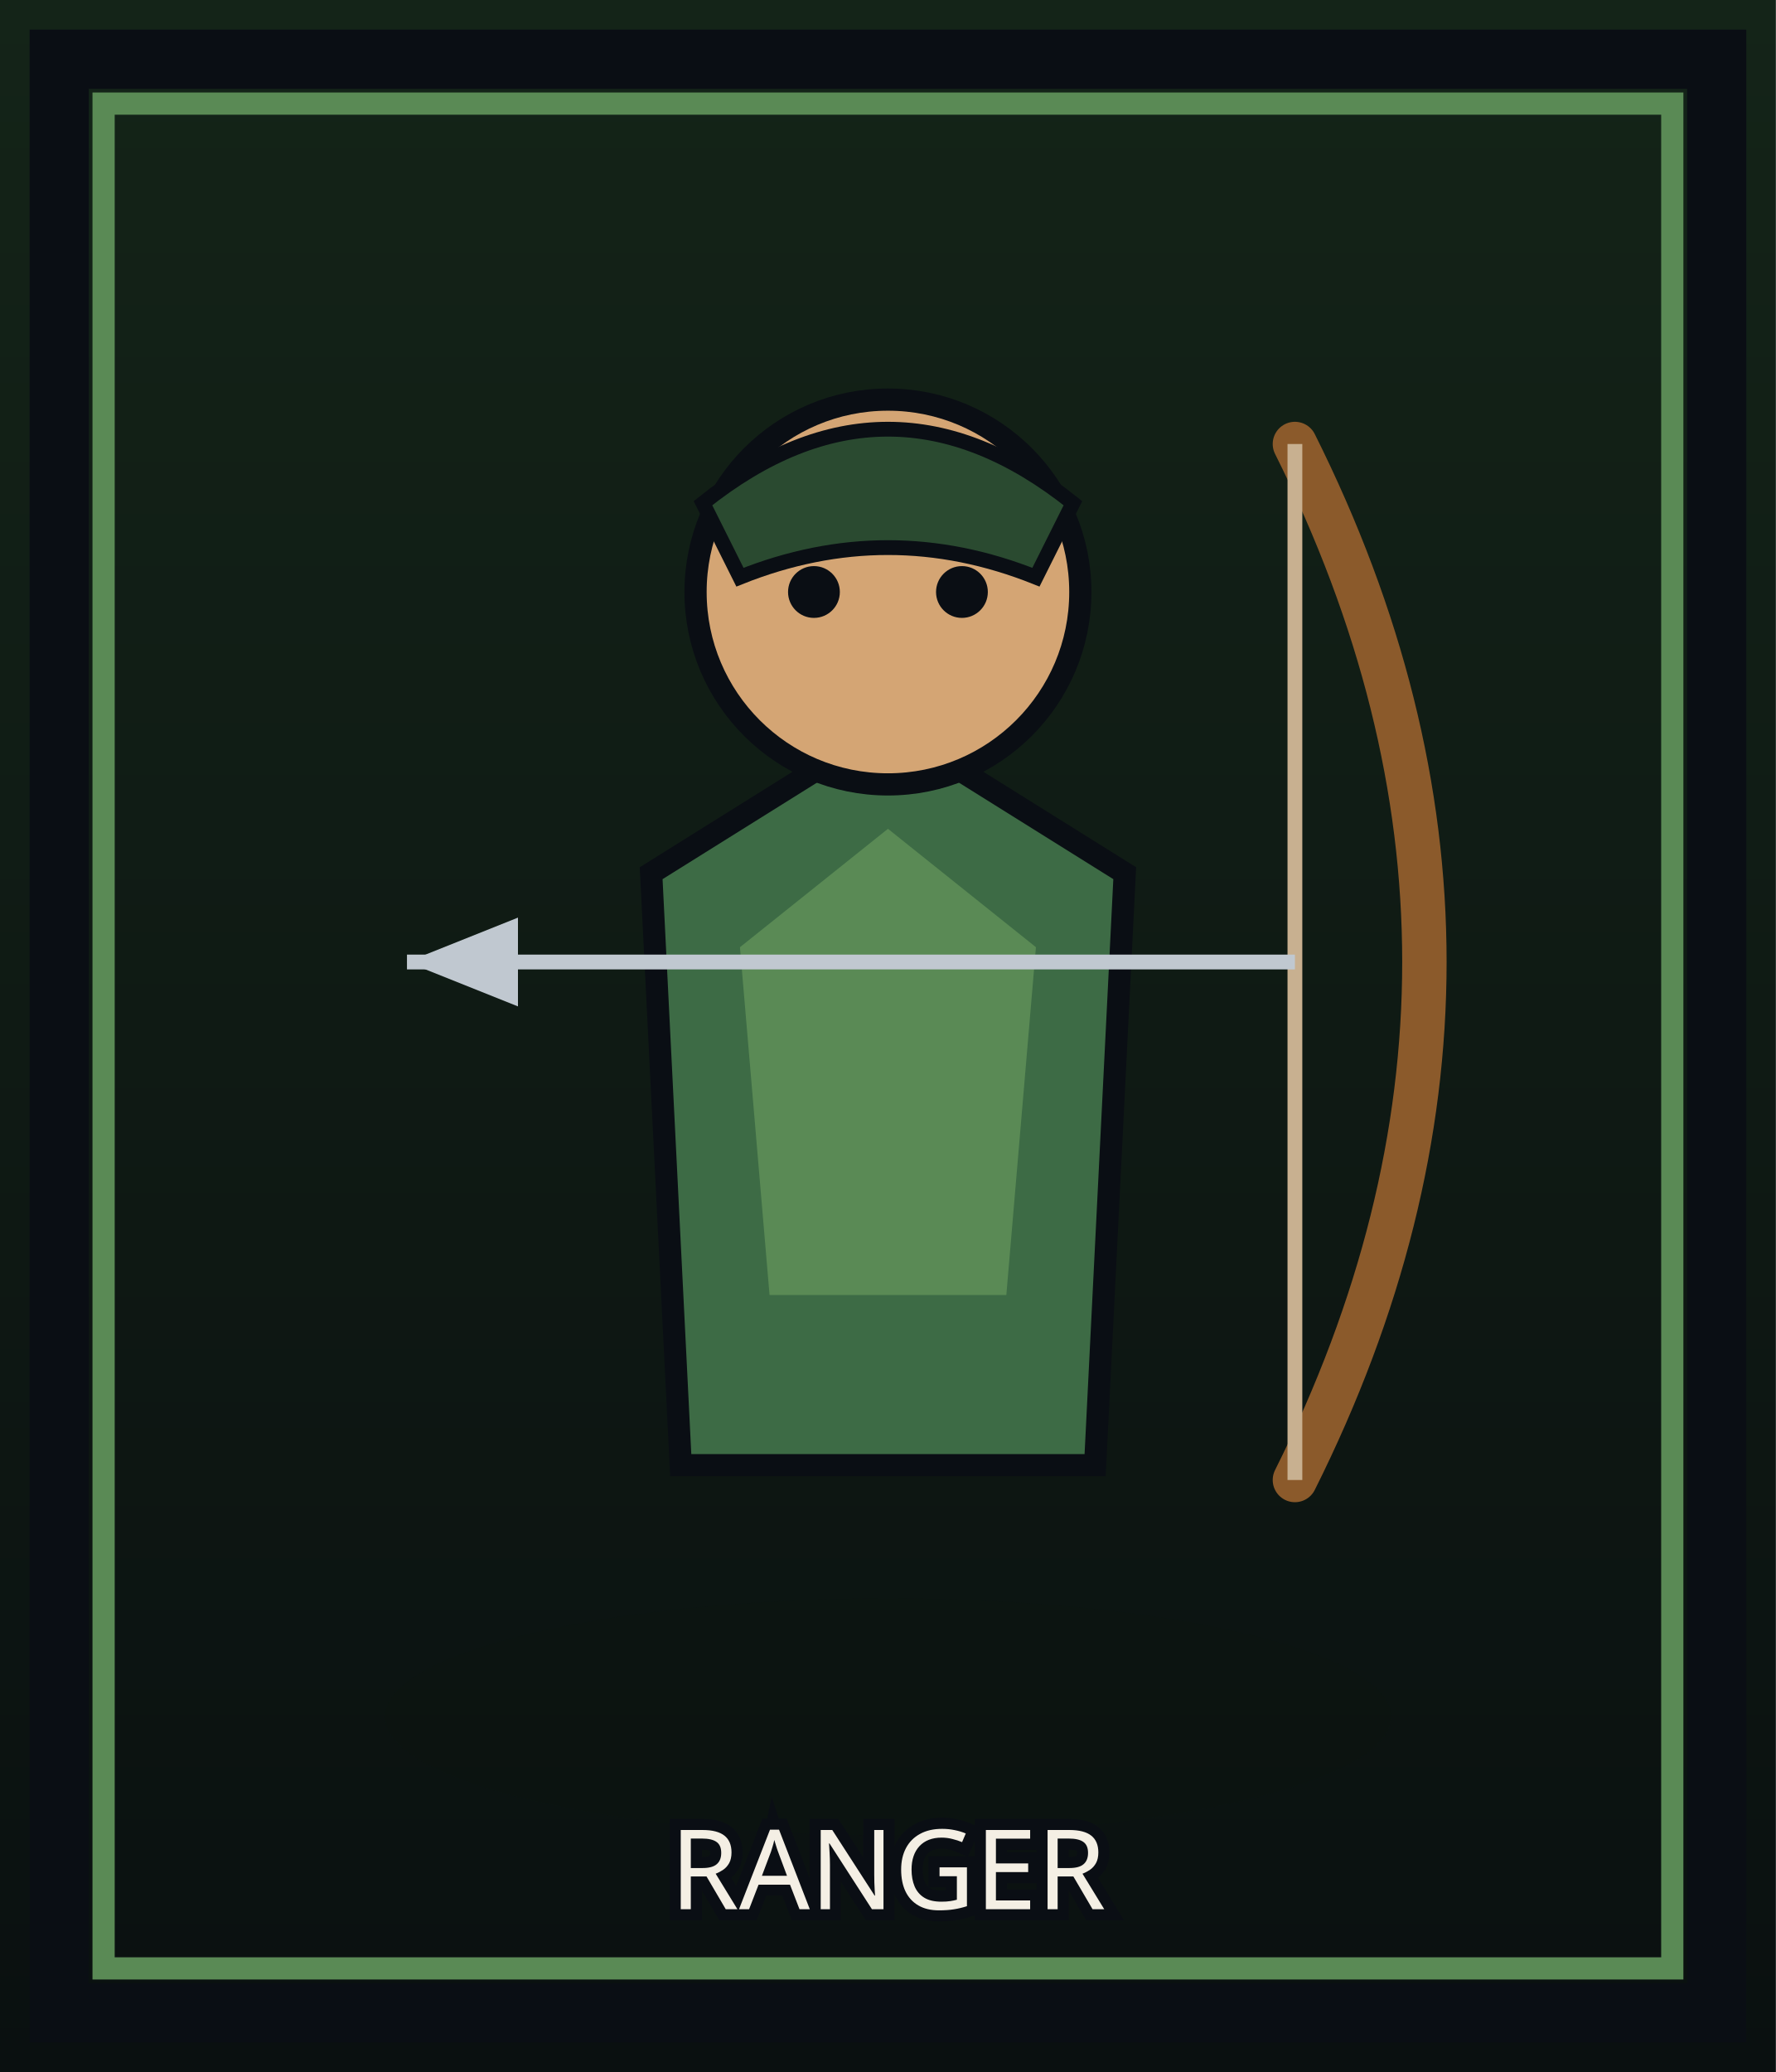
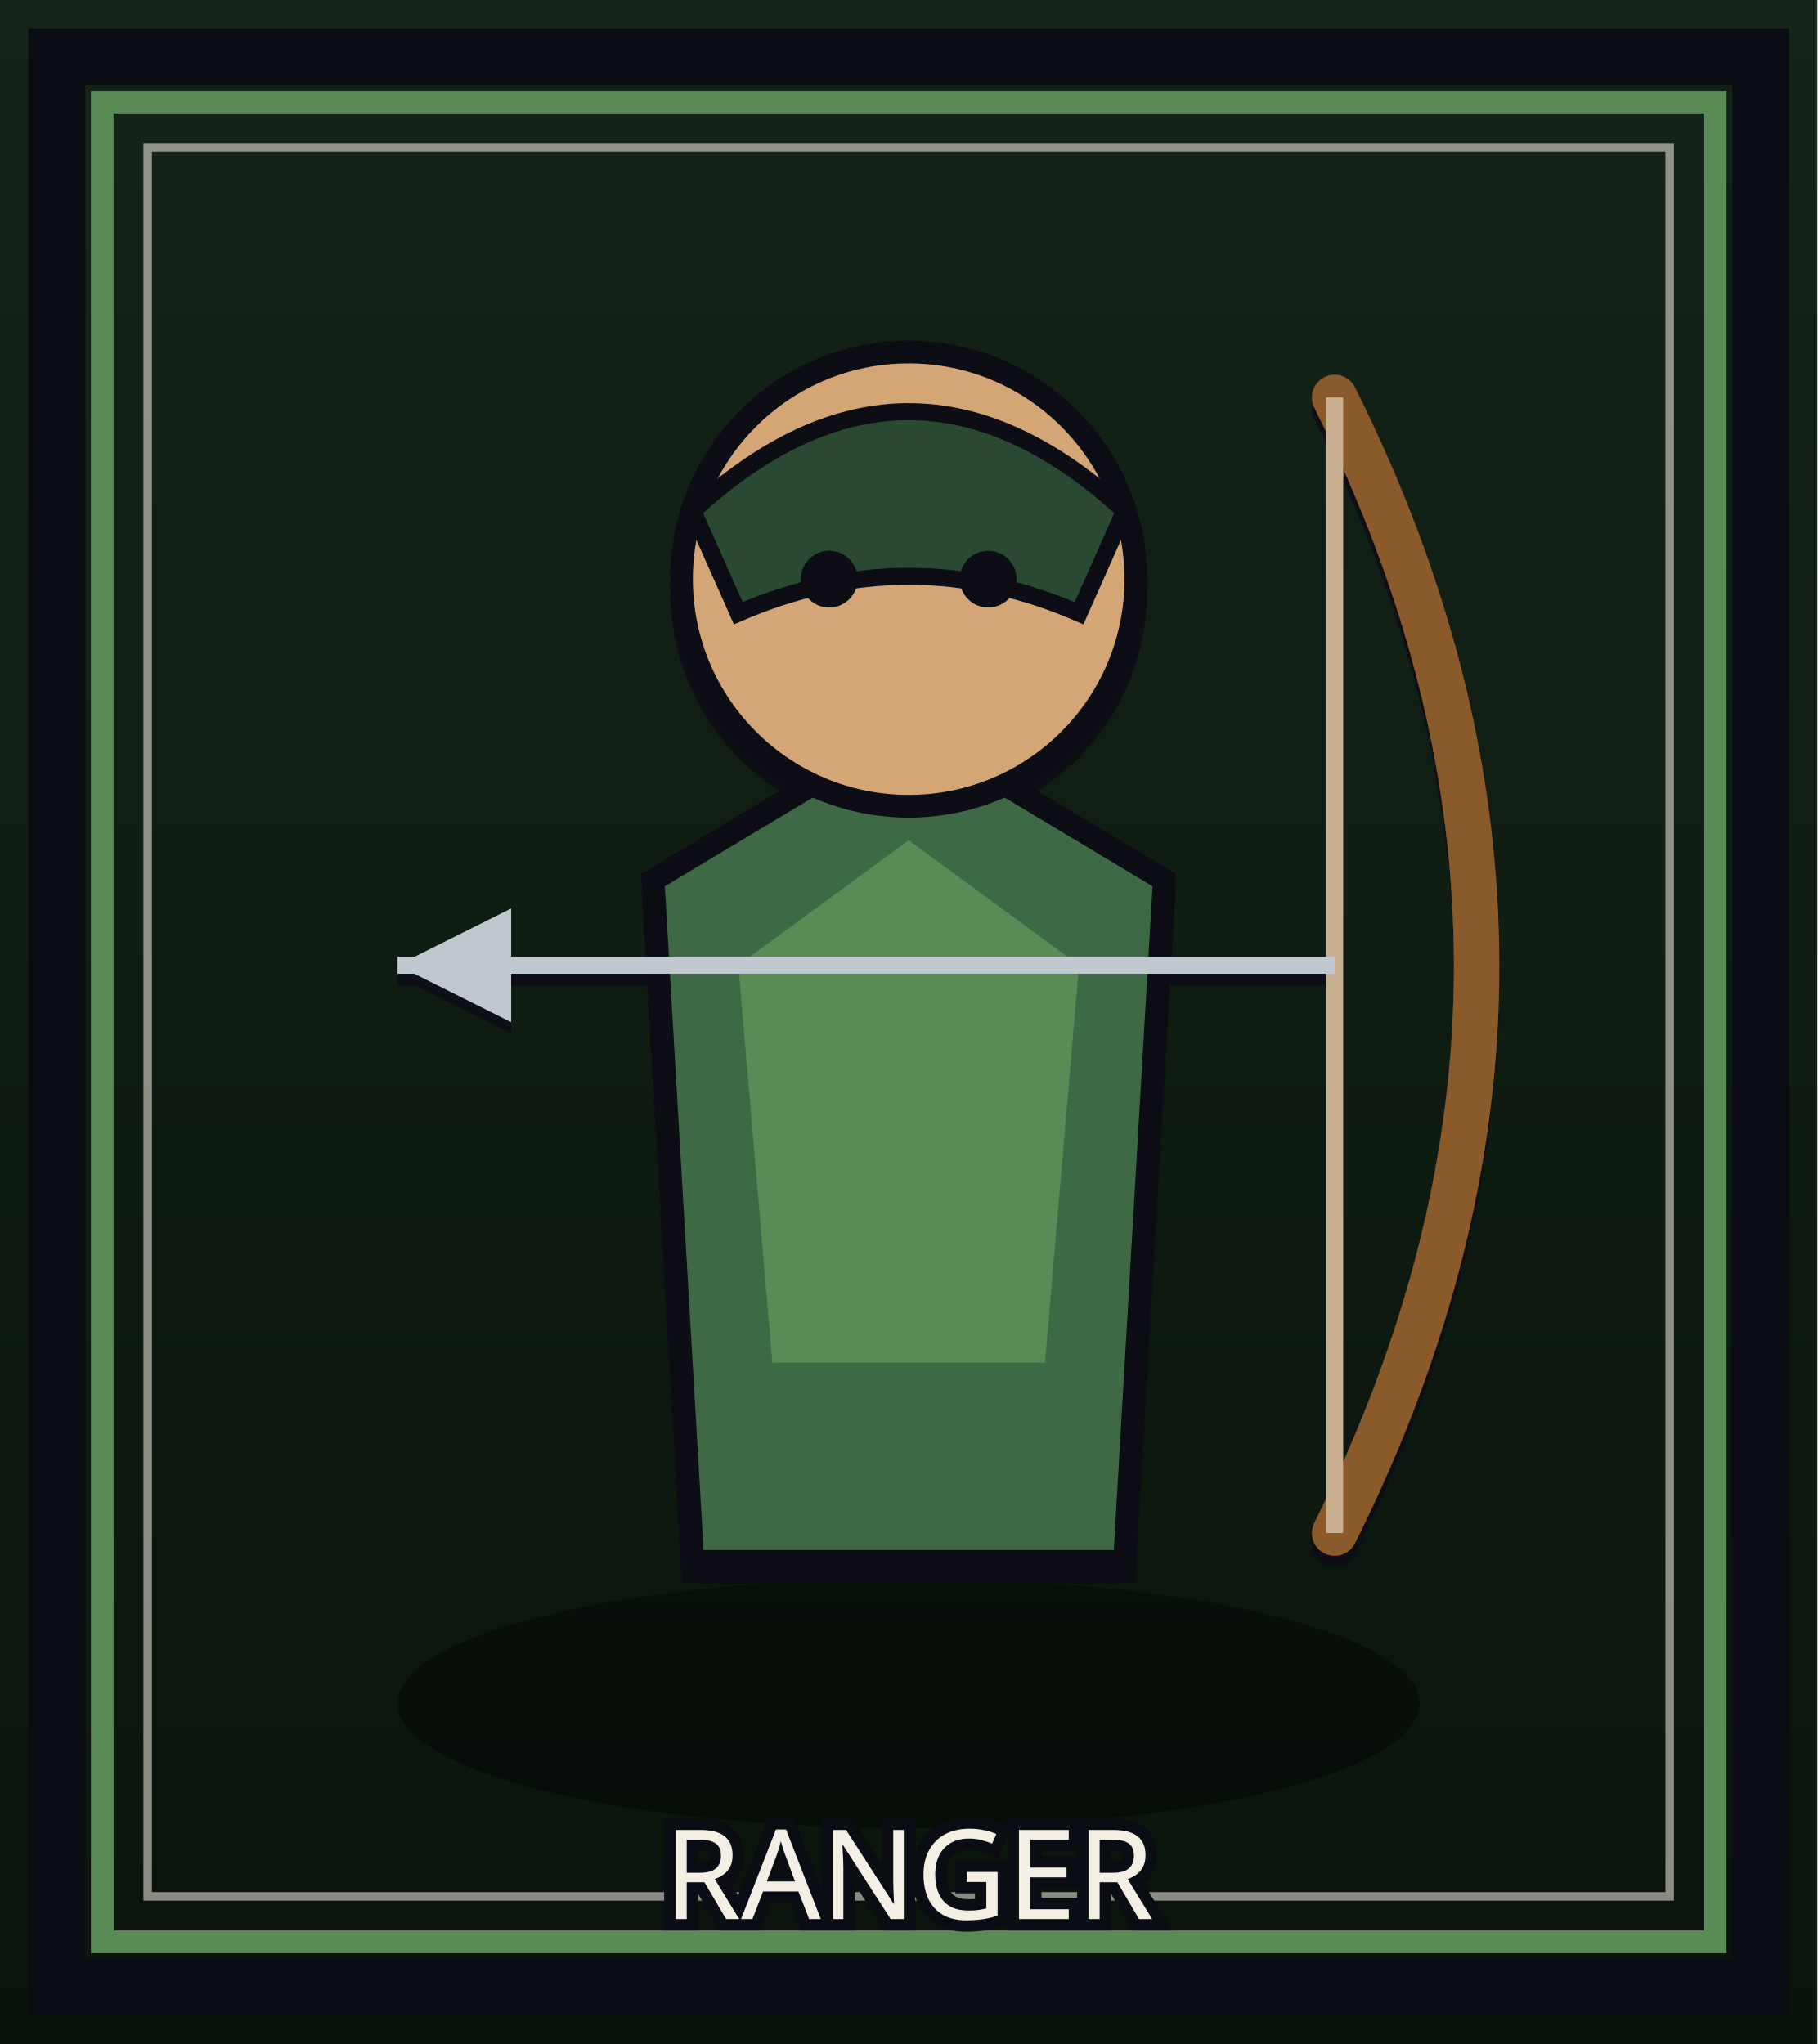
- <svg xmlns="http://www.w3.org/2000/svg" width="240" height="280" viewBox="0 0 240 280" fill="none">
+ <svg xmlns="http://www.w3.org/2000/svg" width="320" height="360" viewBox="0 0 320 360" fill="none">
  <defs>
    <linearGradient id="bg" x1="0" y1="0" x2="0" y2="1">
      <stop offset="0%" stop-color="#142418" />
-       <stop offset="100%" stop-color="#0a1010" />
+       <stop offset="100%" stop-color="#0a140c" />
    </linearGradient>
+     <filter id="ink" x="-20%" y="-20%" width="140%" height="140%">
+       <feDropShadow dx="0" dy="2" stdDeviation="0" flood-color="#0a0e14" flood-opacity="0.9" />
+     </filter>
  </defs>
-   <rect width="240" height="280" fill="url(#bg)" />
-   <ellipse cx="120" cy="232" rx="68" ry="16" fill="#0a1410" opacity="0.45" />
-   <path d="M88 118 L120 98 L152 118 L148 198 L92 198Z" fill="#3d6b45" stroke="#0a0e14" stroke-width="3" />
-   <path d="M100 128 L120 112 L140 128 L136 175 L104 175Z" fill="#5a8a55" />
-   <circle cx="120" cy="80" r="26" fill="#d4a574" stroke="#0a0e14" stroke-width="3" />
-   <path d="M95 68 Q120 48 145 68 L140 78 Q120 70 100 78Z" fill="#2a4a30" stroke="#0a0e14" stroke-width="2" />
-   <circle cx="110" cy="80" r="3.5" fill="#0a0e14" />
-   <circle cx="130" cy="80" r="3.5" fill="#0a0e14" />
-   <path d="M175 60 Q210 130 175 200" fill="none" stroke="#8b5a2b" stroke-width="6" stroke-linecap="round" />
-   <path d="M175 60 L175 200" stroke="#c8b090" stroke-width="2" />
-   <line x1="175" y1="130" x2="55" y2="130" stroke="#c0c8d0" stroke-width="2" />
-   <path d="M55 130 L70 124 L70 136Z" fill="#c0c8d0" />
-   <rect x="8" y="8" width="224" height="264" fill="none" stroke="#0a0e14" stroke-width="8" />
-   <rect x="14" y="14" width="212" height="252" fill="none" stroke="#5a8a55" stroke-width="3" />
-   <text x="120" y="258" text-anchor="middle" font-family="Impact, Arial Black, sans-serif" font-size="15" fill="#f4efe4" stroke="#0a0e14" stroke-width="3" paint-order="stroke">RANGER</text>
+   <rect width="320" height="360" fill="url(#bg)" />
+   <ellipse cx="160" cy="300" rx="90" ry="22" fill="#000" opacity="0.35" />
+   <g filter="url(#ink)">
+     <path d="M115 155 L160 128 L205 155 L198 275 L122 275 Z" fill="#3d6b45" stroke="#0a0e14" stroke-width="4" />
+     <path d="M130 170 L160 148 L190 170 L184 240 L136 240 Z" fill="#5a8a55" />
+     <circle cx="160" cy="102" r="40" fill="#d4a574" stroke="#0a0e14" stroke-width="4" />
+     <path d="M122 90 Q160 55 198 90 L190 108 Q160 95 130 108Z" fill="#2a4a30" stroke="#0a0e14" stroke-width="3" />
+     <circle cx="146" cy="102" r="5" fill="#0a0e14" />
+     <circle cx="174" cy="102" r="5" fill="#0a0e14" />
+     <path d="M235 70 Q285 170 235 270" fill="none" stroke="#8b5a2b" stroke-width="8" stroke-linecap="round" />
+     <path d="M235 70 L235 270" stroke="#c8b090" stroke-width="3" />
+     <line x1="235" y1="170" x2="70" y2="170" stroke="#c0c8d0" stroke-width="3" />
+     <path d="M70 170 L90 160 L90 180Z" fill="#c0c8d0" />
+   </g>
+   <rect x="10" y="10" width="300" height="340" fill="none" stroke="#0a0e14" stroke-width="10" />
+   <rect x="18" y="18" width="284" height="324" fill="none" stroke="#5a8a55" stroke-width="4" />
+   <rect x="26" y="26" width="268" height="308" fill="none" stroke="#f4efe4" stroke-width="1.5" opacity="0.55" />
+   <text x="160" y="338" text-anchor="middle" font-family="Impact, Arial Black, sans-serif" font-size="22" fill="#f4efe4" stroke="#0a0e14" stroke-width="4" paint-order="stroke">RANGER</text>
</svg>
